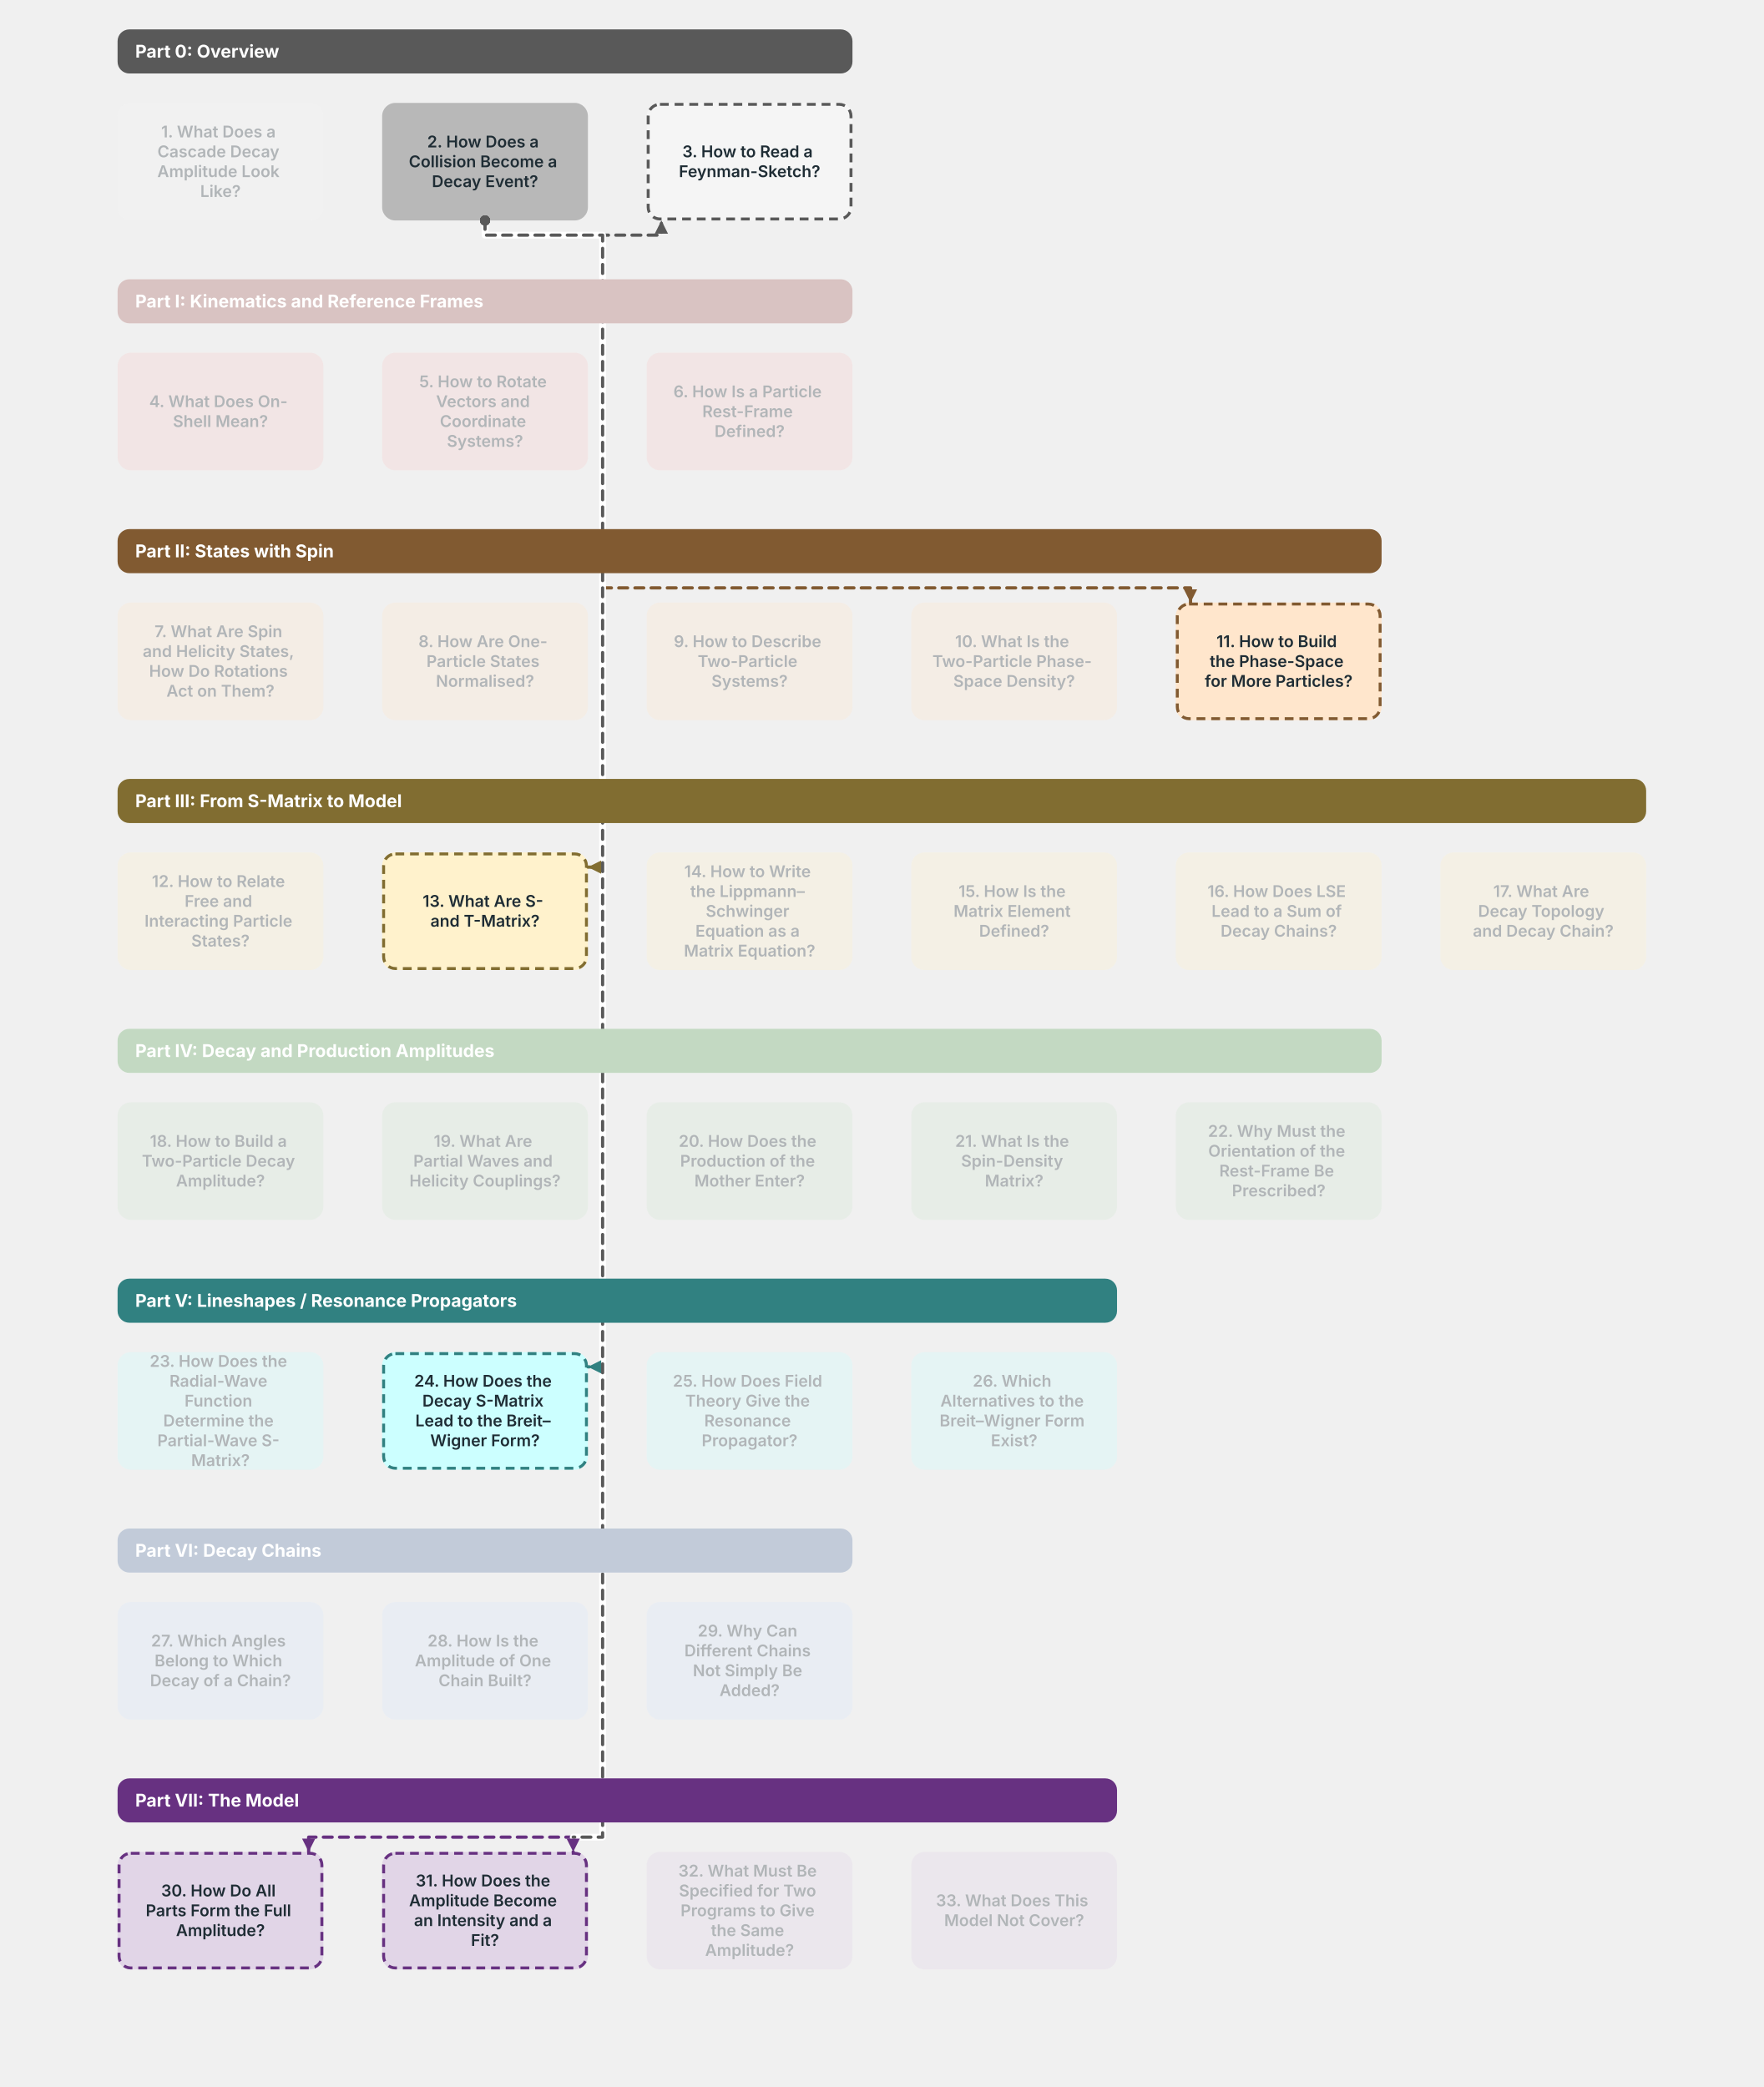
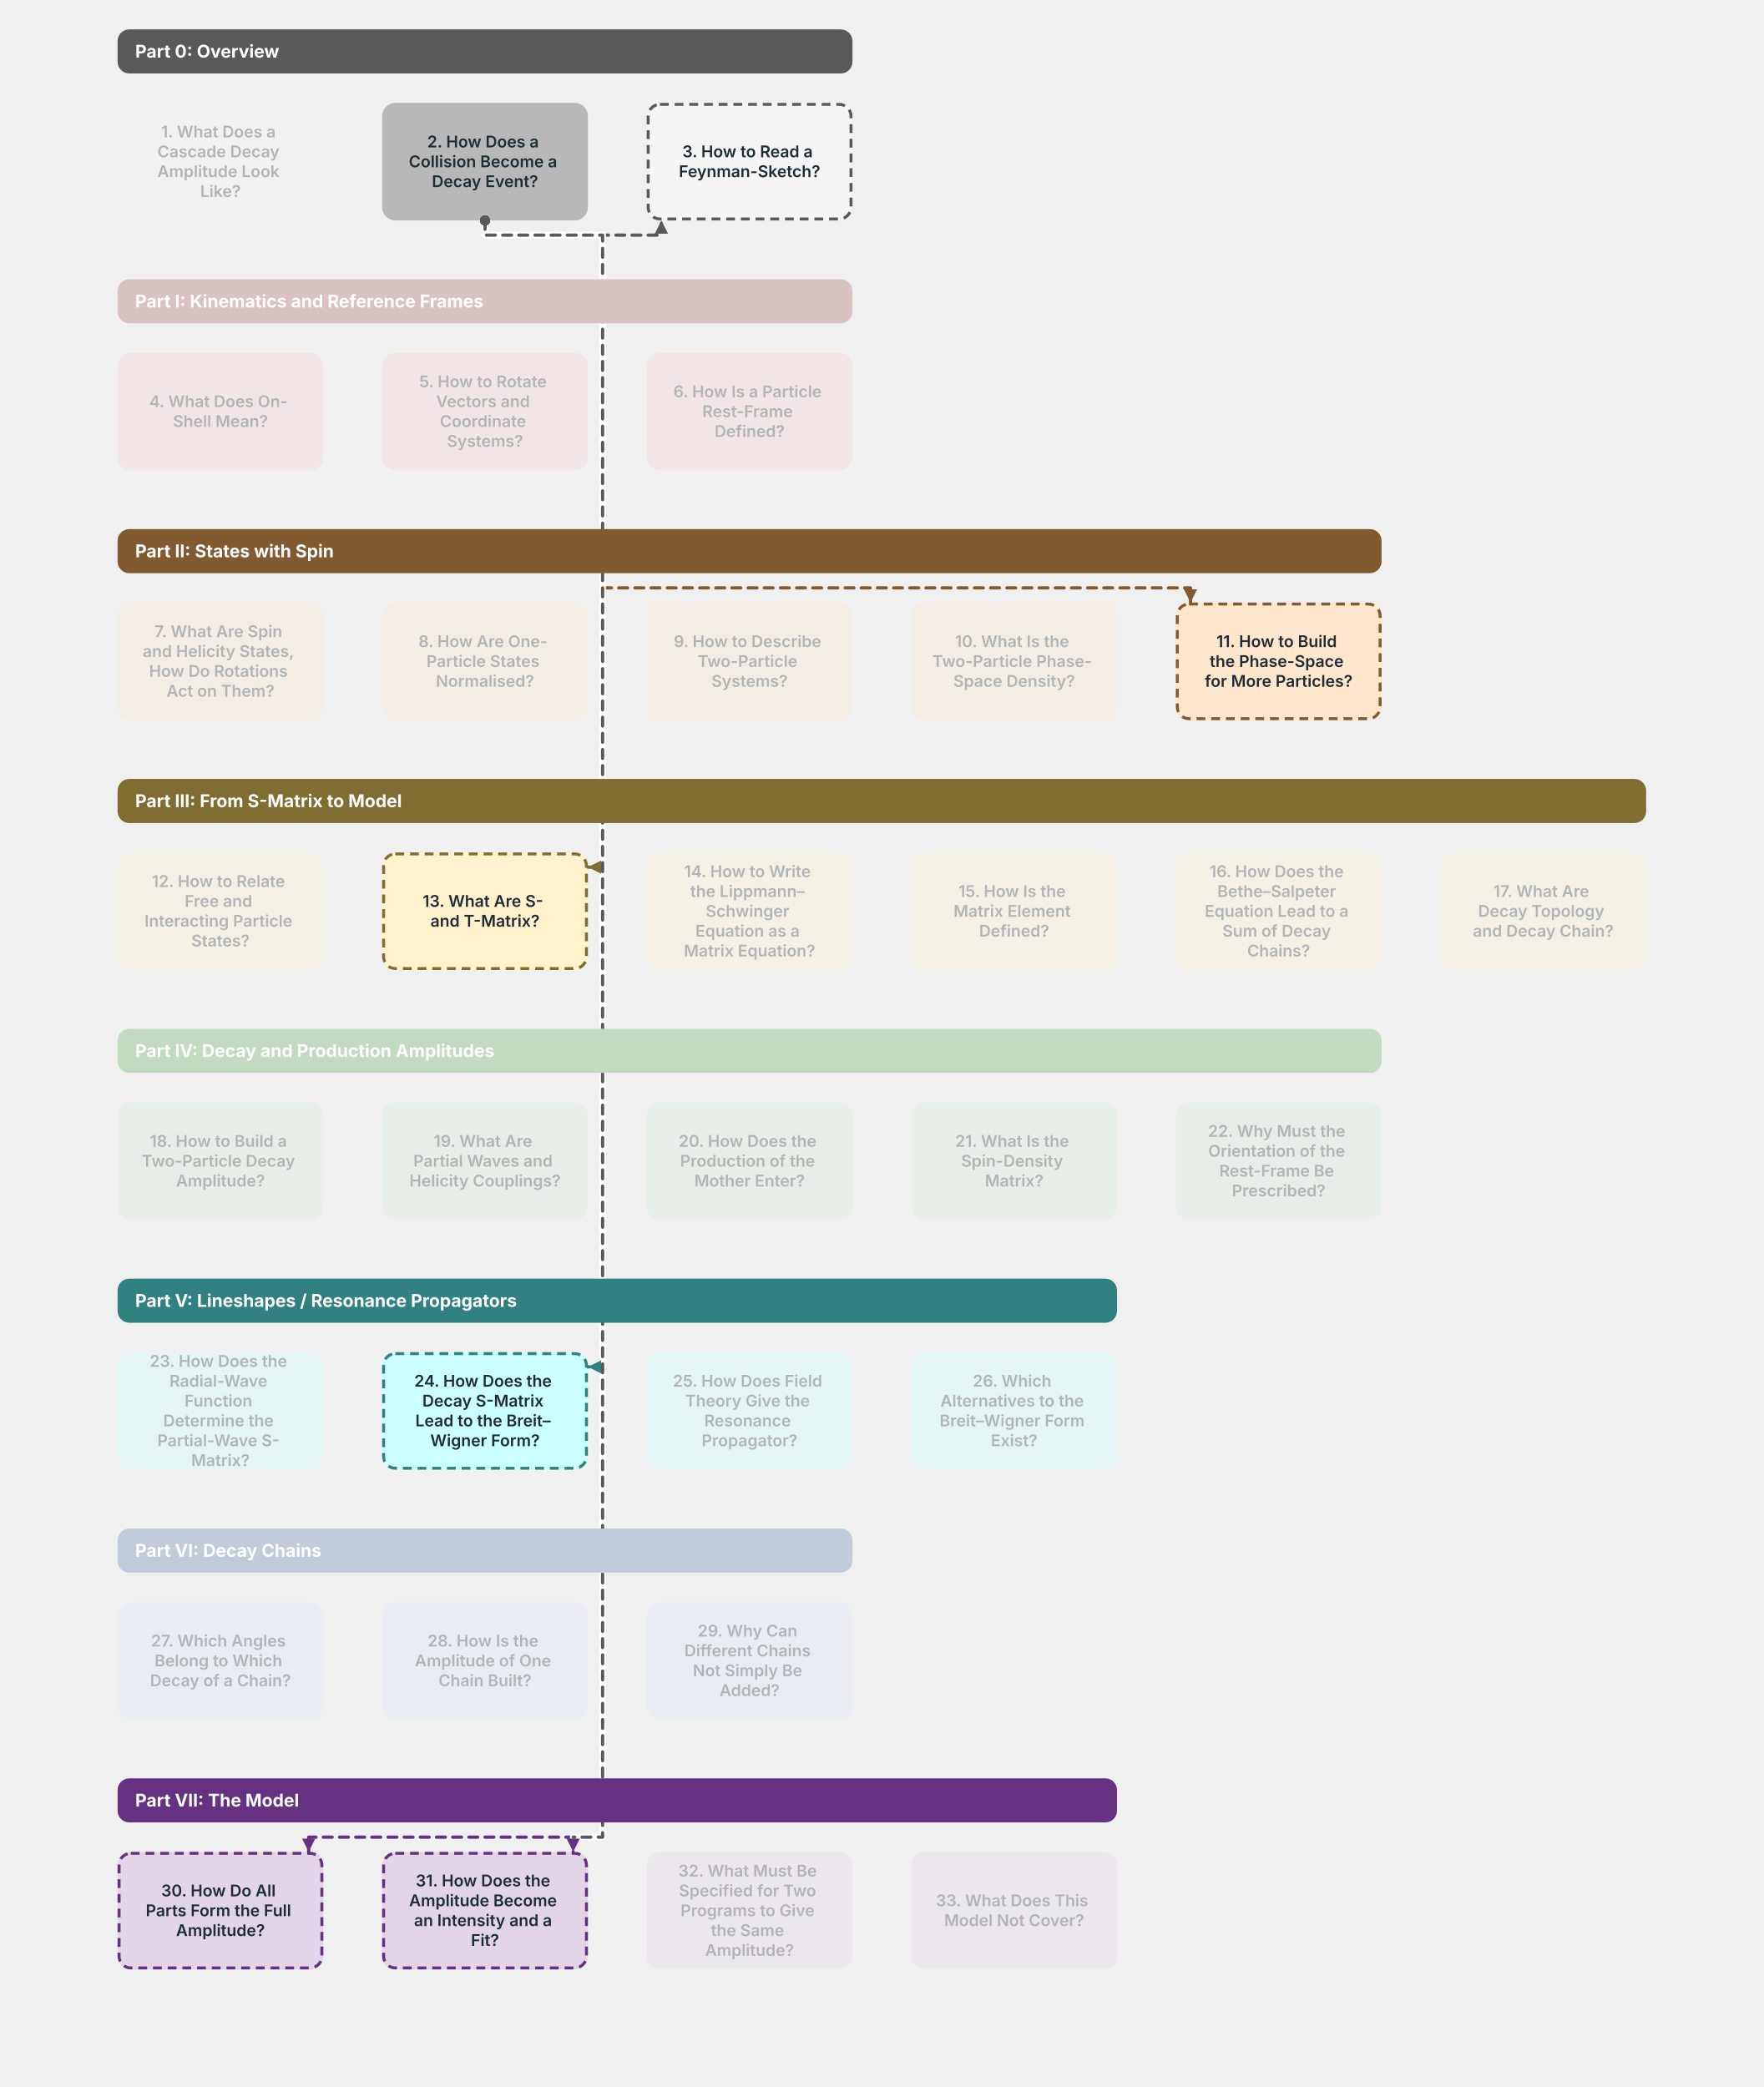
<svg xmlns="http://www.w3.org/2000/svg" viewBox="0 0 1200 1420" width="1200" height="1420" role="img" aria-label="Flow chart of the FAQ">
  <style>text{font-family:Inter,"Source Sans 3","Noto Sans","DejaVu Sans",sans-serif;font-size:11px;font-weight:600}.bar-title{font-size:12px;font-weight:700}</style>
  <g class="card" data-n="1" opacity="0.3">
    <rect class="card-bg" data-n="1" x="80" y="70" width="140" height="80" rx="9" fill="#F5F5F5" />
    <text fill="#1f2d35" text-anchor="middle">
      <tspan x="150" y="93.5">1. What Does a</tspan>
      <tspan x="150" y="107.0">Cascade Decay</tspan>
      <tspan x="150" y="120.5">Amplitude Look</tspan>
      <tspan x="150" y="134.0">Like?</tspan>
    </text>
  </g>
  <g class="card" data-n="2" opacity="1">
    <rect class="card-bg" data-n="2" x="260" y="70" width="140" height="80" rx="9" fill="#B8B8B8" />
    <text fill="#1f2d35" text-anchor="middle">
      <tspan x="330" y="100.3">2. How Does a</tspan>
      <tspan x="330" y="113.8">Collision Become a</tspan>
      <tspan x="330" y="127.3">Decay Event?</tspan>
    </text>
  </g>
  <g class="card" data-n="3" opacity="1">
    <rect class="card-bg" data-n="3" x="440" y="70" width="140" height="80" rx="9" fill="#F5F5F5" />
    <rect class="frame see" data-n="3" x="441" y="71" width="138" height="78" rx="8" fill="none" stroke="#595959" stroke-width="2" stroke-dasharray="6 4" />
    <text fill="#1f2d35" text-anchor="middle">
      <tspan x="510" y="107.0">3. How to Read a</tspan>
      <tspan x="510" y="120.5">Feynman-Sketch?</tspan>
    </text>
  </g>
  <g class="card" data-n="4" opacity="0.3">
    <rect class="card-bg" data-n="4" x="80" y="240" width="140" height="80" rx="9" fill="#F8CECC" />
    <text fill="#1f2d35" text-anchor="middle">
      <tspan x="150" y="277.0">4. What Does On-</tspan>
      <tspan x="150" y="290.5">Shell Mean?</tspan>
    </text>
  </g>
  <g class="card" data-n="5" opacity="0.3">
    <rect class="card-bg" data-n="5" x="260" y="240" width="140" height="80" rx="9" fill="#F8CECC" />
    <text fill="#1f2d35" text-anchor="middle">
      <tspan x="330" y="263.5">5. How to Rotate</tspan>
      <tspan x="330" y="277.0">Vectors and</tspan>
      <tspan x="330" y="290.5">Coordinate</tspan>
      <tspan x="330" y="304.0">Systems?</tspan>
    </text>
  </g>
  <g class="card" data-n="6" opacity="0.3">
    <rect class="card-bg" data-n="6" x="440" y="240" width="140" height="80" rx="9" fill="#F8CECC" />
    <text fill="#1f2d35" text-anchor="middle">
      <tspan x="510" y="270.3">6. How Is a Particle</tspan>
      <tspan x="510" y="283.8">Rest-Frame</tspan>
      <tspan x="510" y="297.3">Defined?</tspan>
    </text>
  </g>
  <g class="card" data-n="7" opacity="0.3">
    <rect class="card-bg" data-n="7" x="80" y="410" width="140" height="80" rx="9" fill="#FFE6CC" />
    <text fill="#1f2d35" text-anchor="middle">
      <tspan x="150" y="433.5">7. What Are Spin</tspan>
      <tspan x="150" y="447.0">and Helicity States,</tspan>
      <tspan x="150" y="460.5">How Do Rotations</tspan>
      <tspan x="150" y="474.0">Act on Them?</tspan>
    </text>
  </g>
  <g class="card" data-n="8" opacity="0.3">
    <rect class="card-bg" data-n="8" x="260" y="410" width="140" height="80" rx="9" fill="#FFE6CC" />
    <text fill="#1f2d35" text-anchor="middle">
      <tspan x="330" y="440.3">8. How Are One-</tspan>
      <tspan x="330" y="453.8">Particle States</tspan>
      <tspan x="330" y="467.3">Normalised?</tspan>
    </text>
  </g>
  <g class="card" data-n="9" opacity="0.3">
    <rect class="card-bg" data-n="9" x="440" y="410" width="140" height="80" rx="9" fill="#FFE6CC" />
    <text fill="#1f2d35" text-anchor="middle">
      <tspan x="510" y="440.3">9. How to Describe</tspan>
      <tspan x="510" y="453.8">Two-Particle</tspan>
      <tspan x="510" y="467.3">Systems?</tspan>
    </text>
  </g>
  <g class="card" data-n="10" opacity="0.3">
    <rect class="card-bg" data-n="10" x="620" y="410" width="140" height="80" rx="9" fill="#FFE6CC" />
    <text fill="#1f2d35" text-anchor="middle">
      <tspan x="690" y="440.3">10. What Is the</tspan>
      <tspan x="690" y="453.8">Two-Particle Phase-</tspan>
      <tspan x="690" y="467.3">Space Density?</tspan>
    </text>
  </g>
  <g class="card" data-n="11" opacity="1">
    <rect class="card-bg" data-n="11" x="800" y="410" width="140" height="80" rx="9" fill="#FFE6CC" />
    <rect class="frame see" data-n="11" x="801" y="411" width="138" height="78" rx="8" fill="none" stroke="#815A31" stroke-width="2" stroke-dasharray="6 4" />
    <text fill="#1f2d35" text-anchor="middle">
      <tspan x="870" y="440.3">11. How to Build</tspan>
      <tspan x="870" y="453.8">the Phase-Space</tspan>
      <tspan x="870" y="467.3">for More Particles?</tspan>
    </text>
  </g>
  <g class="card" data-n="12" opacity="0.3">
    <rect class="card-bg" data-n="12" x="80" y="580" width="140" height="80" rx="9" fill="#FFF2CC" />
    <text fill="#1f2d35" text-anchor="middle">
      <tspan x="150" y="603.5">12. How to Relate</tspan>
      <tspan x="150" y="617.0">Free and</tspan>
      <tspan x="150" y="630.5">Interacting Particle</tspan>
      <tspan x="150" y="644.0">States?</tspan>
    </text>
  </g>
  <g class="card" data-n="13" opacity="1">
    <rect class="card-bg" data-n="13" x="260" y="580" width="140" height="80" rx="9" fill="#FFF2CC" />
    <rect class="frame see" data-n="13" x="261" y="581" width="138" height="78" rx="8" fill="none" stroke="#816D31" stroke-width="2" stroke-dasharray="6 4" />
    <text fill="#1f2d35" text-anchor="middle">
      <tspan x="330" y="617.0">13. What Are S-</tspan>
      <tspan x="330" y="630.5">and T-Matrix?</tspan>
    </text>
  </g>
  <g class="card" data-n="14" opacity="0.3">
    <rect class="card-bg" data-n="14" x="440" y="580" width="140" height="80" rx="9" fill="#FFF2CC" />
    <text fill="#1f2d35" text-anchor="middle">
      <tspan x="510" y="596.8">14. How to Write</tspan>
      <tspan x="510" y="610.3">the Lippmann–</tspan>
      <tspan x="510" y="623.8">Schwinger</tspan>
      <tspan x="510" y="637.3">Equation as a</tspan>
      <tspan x="510" y="650.8">Matrix Equation?</tspan>
    </text>
  </g>
  <g class="card" data-n="15" opacity="0.3">
    <rect class="card-bg" data-n="15" x="620" y="580" width="140" height="80" rx="9" fill="#FFF2CC" />
    <text fill="#1f2d35" text-anchor="middle">
      <tspan x="690" y="610.3">15. How Is the</tspan>
      <tspan x="690" y="623.8">Matrix Element</tspan>
      <tspan x="690" y="637.3">Defined?</tspan>
    </text>
  </g>
  <g class="card" data-n="16" opacity="0.3">
    <rect class="card-bg" data-n="16" x="800" y="580" width="140" height="80" rx="9" fill="#FFF2CC" />
    <text fill="#1f2d35" text-anchor="middle">
-       <tspan x="870" y="610.3">16. How Does LSE</tspan>
-       <tspan x="870" y="623.8">Lead to a Sum of</tspan>
-       <tspan x="870" y="637.3">Decay Chains?</tspan>
+       <tspan x="870" y="596.8">16. How Does the</tspan>
+       <tspan x="870" y="610.3">Bethe–Salpeter</tspan>
+       <tspan x="870" y="623.8">Equation Lead to a</tspan>
+       <tspan x="870" y="637.3">Sum of Decay</tspan>
+       <tspan x="870" y="650.8">Chains?</tspan>
    </text>
  </g>
  <g class="card" data-n="17" opacity="0.3">
    <rect class="card-bg" data-n="17" x="980" y="580" width="140" height="80" rx="9" fill="#FFF2CC" />
    <text fill="#1f2d35" text-anchor="middle">
      <tspan x="1050" y="610.3">17. What Are</tspan>
      <tspan x="1050" y="623.8">Decay Topology</tspan>
      <tspan x="1050" y="637.3">and Decay Chain?</tspan>
    </text>
  </g>
  <g class="card" data-n="18" opacity="0.3">
    <rect class="card-bg" data-n="18" x="80" y="750" width="140" height="80" rx="9" fill="#D5E8D4" />
    <text fill="#1f2d35" text-anchor="middle">
      <tspan x="150" y="780.3">18. How to Build a</tspan>
      <tspan x="150" y="793.8">Two-Particle Decay</tspan>
      <tspan x="150" y="807.3">Amplitude?</tspan>
    </text>
  </g>
  <g class="card" data-n="19" opacity="0.3">
    <rect class="card-bg" data-n="19" x="260" y="750" width="140" height="80" rx="9" fill="#D5E8D4" />
    <text fill="#1f2d35" text-anchor="middle">
      <tspan x="330" y="780.3">19. What Are</tspan>
      <tspan x="330" y="793.8">Partial Waves and</tspan>
      <tspan x="330" y="807.3">Helicity Couplings?</tspan>
    </text>
  </g>
  <g class="card" data-n="20" opacity="0.3">
    <rect class="card-bg" data-n="20" x="440" y="750" width="140" height="80" rx="9" fill="#D5E8D4" />
    <text fill="#1f2d35" text-anchor="middle">
      <tspan x="510" y="780.3">20. How Does the</tspan>
      <tspan x="510" y="793.8">Production of the</tspan>
      <tspan x="510" y="807.3">Mother Enter?</tspan>
    </text>
  </g>
  <g class="card" data-n="21" opacity="0.3">
    <rect class="card-bg" data-n="21" x="620" y="750" width="140" height="80" rx="9" fill="#D5E8D4" />
    <text fill="#1f2d35" text-anchor="middle">
      <tspan x="690" y="780.3">21. What Is the</tspan>
      <tspan x="690" y="793.8">Spin-Density</tspan>
      <tspan x="690" y="807.3">Matrix?</tspan>
    </text>
  </g>
  <g class="card" data-n="22" opacity="0.3">
    <rect class="card-bg" data-n="22" x="800" y="750" width="140" height="80" rx="9" fill="#D5E8D4" />
    <text fill="#1f2d35" text-anchor="middle">
      <tspan x="870" y="773.5">22. Why Must the</tspan>
      <tspan x="870" y="787.0">Orientation of the</tspan>
      <tspan x="870" y="800.5">Rest-Frame Be</tspan>
      <tspan x="870" y="814.0">Prescribed?</tspan>
    </text>
  </g>
  <g class="card" data-n="23" opacity="0.3">
    <rect class="card-bg" data-n="23" x="80" y="920" width="140" height="80" rx="9" fill="#CCFFFF" />
    <text fill="#1f2d35" text-anchor="middle">
      <tspan x="150" y="930.0">23. How Does the</tspan>
      <tspan x="150" y="943.5">Radial-Wave</tspan>
      <tspan x="150" y="957.0">Function</tspan>
      <tspan x="150" y="970.5">Determine the</tspan>
      <tspan x="150" y="984.0">Partial-Wave S-</tspan>
      <tspan x="150" y="997.5">Matrix?</tspan>
    </text>
  </g>
  <g class="card" data-n="24" opacity="1">
    <rect class="card-bg" data-n="24" x="260" y="920" width="140" height="80" rx="9" fill="#CCFFFF" />
    <rect class="frame see" data-n="24" x="261" y="921" width="138" height="78" rx="8" fill="none" stroke="#318181" stroke-width="2" stroke-dasharray="6 4" />
    <text fill="#1f2d35" text-anchor="middle">
      <tspan x="330" y="943.5">24. How Does the</tspan>
      <tspan x="330" y="957.0">Decay S-Matrix</tspan>
      <tspan x="330" y="970.5">Lead to the Breit–</tspan>
      <tspan x="330" y="984.0">Wigner Form?</tspan>
    </text>
  </g>
  <g class="card" data-n="25" opacity="0.3">
    <rect class="card-bg" data-n="25" x="440" y="920" width="140" height="80" rx="9" fill="#CCFFFF" />
    <text fill="#1f2d35" text-anchor="middle">
      <tspan x="510" y="943.5">25. How Does Field</tspan>
      <tspan x="510" y="957.0">Theory Give the</tspan>
      <tspan x="510" y="970.5">Resonance</tspan>
      <tspan x="510" y="984.0">Propagator?</tspan>
    </text>
  </g>
  <g class="card" data-n="26" opacity="0.3">
    <rect class="card-bg" data-n="26" x="620" y="920" width="140" height="80" rx="9" fill="#CCFFFF" />
    <text fill="#1f2d35" text-anchor="middle">
      <tspan x="690" y="943.5">26. Which</tspan>
      <tspan x="690" y="957.0">Alternatives to the</tspan>
      <tspan x="690" y="970.5">Breit–Wigner Form</tspan>
      <tspan x="690" y="984.0">Exist?</tspan>
    </text>
  </g>
  <g class="card" data-n="27" opacity="0.3">
    <rect class="card-bg" data-n="27" x="80" y="1090" width="140" height="80" rx="9" fill="#DAE8FC" />
    <text fill="#1f2d35" text-anchor="middle">
      <tspan x="150" y="1120.3">27. Which Angles</tspan>
      <tspan x="150" y="1133.8">Belong to Which</tspan>
      <tspan x="150" y="1147.3">Decay of a Chain?</tspan>
    </text>
  </g>
  <g class="card" data-n="28" opacity="0.3">
    <rect class="card-bg" data-n="28" x="260" y="1090" width="140" height="80" rx="9" fill="#DAE8FC" />
    <text fill="#1f2d35" text-anchor="middle">
      <tspan x="330" y="1120.3">28. How Is the</tspan>
      <tspan x="330" y="1133.8">Amplitude of One</tspan>
      <tspan x="330" y="1147.3">Chain Built?</tspan>
    </text>
  </g>
  <g class="card" data-n="29" opacity="0.3">
    <rect class="card-bg" data-n="29" x="440" y="1090" width="140" height="80" rx="9" fill="#DAE8FC" />
    <text fill="#1f2d35" text-anchor="middle">
      <tspan x="510" y="1113.5">29. Why Can</tspan>
      <tspan x="510" y="1127.0">Different Chains</tspan>
      <tspan x="510" y="1140.5">Not Simply Be</tspan>
      <tspan x="510" y="1154.0">Added?</tspan>
    </text>
  </g>
  <g class="card" data-n="30" opacity="1">
    <rect class="card-bg" data-n="30" x="80" y="1260" width="140" height="80" rx="9" fill="#E1D5E7" />
    <rect class="frame see" data-n="30" x="81" y="1261" width="138" height="78" rx="8" fill="none" stroke="#673181" stroke-width="2" stroke-dasharray="6 4" />
    <text fill="#1f2d35" text-anchor="middle">
      <tspan x="150" y="1290.3">30. How Do All</tspan>
      <tspan x="150" y="1303.8">Parts Form the Full</tspan>
      <tspan x="150" y="1317.3">Amplitude?</tspan>
    </text>
  </g>
  <g class="card" data-n="31" opacity="1">
    <rect class="card-bg" data-n="31" x="260" y="1260" width="140" height="80" rx="9" fill="#E1D5E7" />
    <rect class="frame see" data-n="31" x="261" y="1261" width="138" height="78" rx="8" fill="none" stroke="#673181" stroke-width="2" stroke-dasharray="6 4" />
    <text fill="#1f2d35" text-anchor="middle">
      <tspan x="330" y="1283.5">31. How Does the</tspan>
      <tspan x="330" y="1297.0">Amplitude Become</tspan>
      <tspan x="330" y="1310.5">an Intensity and a</tspan>
      <tspan x="330" y="1324.0">Fit?</tspan>
    </text>
  </g>
  <g class="card" data-n="32" opacity="0.3">
    <rect class="card-bg" data-n="32" x="440" y="1260" width="140" height="80" rx="9" fill="#E1D5E7" />
    <text fill="#1f2d35" text-anchor="middle">
      <tspan x="510" y="1276.8">32. What Must Be</tspan>
      <tspan x="510" y="1290.3">Specified for Two</tspan>
      <tspan x="510" y="1303.8">Programs to Give</tspan>
      <tspan x="510" y="1317.3">the Same</tspan>
      <tspan x="510" y="1330.8">Amplitude?</tspan>
    </text>
  </g>
  <g class="card" data-n="33" opacity="0.3">
    <rect class="card-bg" data-n="33" x="620" y="1260" width="140" height="80" rx="9" fill="#E1D5E7" />
    <text fill="#1f2d35" text-anchor="middle">
      <tspan x="690" y="1297.0">33. What Does This</tspan>
      <tspan x="690" y="1310.5">Model Not Cover?</tspan>
    </text>
  </g>
  <g class="lines" fill="none" stroke-linejoin="round" stroke-linecap="round">
    <path class="see" data-card="3" data-from="2" data-to="3" d="M330 150 L330 160 L450 160 L450 150" stroke="#595959" stroke-width="2.2" stroke-dasharray="6 5" />
    <path class="see" data-card="24" data-from="2" data-to="24" d="M330 150 L330 160 L410 160 L410 930 L400 930" stroke="#318181" stroke-width="2.2" stroke-dasharray="6 5" />
    <path class="see" data-card="30" data-from="2" data-to="30" d="M330 150 L330 160 L410 160 L410 1250 L210 1250 L210 1260" stroke="#673181" stroke-width="2.2" stroke-dasharray="6 5" />
    <path class="see" data-card="13" data-from="2" data-to="13" d="M330 150 L330 160 L410 160 L410 590 L400 590" stroke="#816D31" stroke-width="2.2" stroke-dasharray="6 5" />
    <path class="see" data-card="11" data-from="2" data-to="11" d="M330 150 L330 160 L410 160 L410 400 L810 400 L810 410" stroke="#815A31" stroke-width="2.2" stroke-dasharray="6 5" />
    <path class="see" data-card="31" data-from="2" data-to="31" d="M330 150 L330 160 L410 160 L410 1250 L390 1250 L390 1260" stroke="#673181" stroke-width="2.2" stroke-dasharray="6 5" />
    <path class="trunk-under" d="M330 150 L330 160 L410 160 L410 1250 L390 1250" stroke="#fff" stroke-width="4.6" />
    <path class="trunk" d="M330 150 L330 160 L410 160 L410 1250 L390 1250" stroke="#595959" stroke-width="2.2" stroke-dasharray="6 5" />
    <polygon class="arrow" data-card="3" points="450,150 454.5,159 445.5,159" fill="#595959" stroke="none" />
    <polygon class="arrow" data-card="24" points="400,930 409,925.5 409,934.5" fill="#318181" stroke="none" />
    <polygon class="arrow" data-card="30" points="210,1260 205.5,1251 214.5,1251" fill="#673181" stroke="none" />
    <polygon class="arrow" data-card="13" points="400,590 409,585.5 409,594.5" fill="#816D31" stroke="none" />
    <polygon class="arrow" data-card="11" points="810,410 805.5,401 814.5,401" fill="#815A31" stroke="none" />
    <polygon class="arrow" data-card="31" points="390,1260 385.5,1251 394.5,1251" fill="#673181" stroke="none" />
    <circle class="start" data-card="3" cx="330" cy="150" r="3.4" fill="#595959" stroke="none" />
    <circle class="start" data-card="24" cx="330" cy="150" r="3.4" fill="#595959" stroke="none" />
    <circle class="start" data-card="30" cx="330" cy="150" r="3.4" fill="#595959" stroke="none" />
    <circle class="start" data-card="13" cx="330" cy="150" r="3.4" fill="#595959" stroke="none" />
    <circle class="start" data-card="11" cx="330" cy="150" r="3.4" fill="#595959" stroke="none" />
    <circle class="start" data-card="31" cx="330" cy="150" r="3.4" fill="#595959" stroke="none" />
  </g>
  <g class="bar" data-part="0" opacity="1">
    <rect x="80" y="20" width="500" height="30" rx="8" fill="#595959" />
    <text class="bar-title" x="92" y="39.2" fill="#fff">Part 0: Overview</text>
  </g>
  <rect class="bar-underlay" x="80" y="190" width="500" height="30" rx="8" fill="#fff" />
  <g class="bar" data-part="1" opacity="0.3">
    <rect x="80" y="190" width="500" height="30" rx="8" fill="#813531" />
    <text class="bar-title" x="92" y="209.2" fill="#fff">Part I: Kinematics and Reference Frames</text>
  </g>
  <g class="bar" data-part="2" opacity="1">
    <rect x="80" y="360" width="860" height="30" rx="8" fill="#815A31" />
    <text class="bar-title" x="92" y="379.2" fill="#fff">Part II: States with Spin</text>
  </g>
  <g class="bar" data-part="3" opacity="1">
    <rect x="80" y="530" width="1040" height="30" rx="8" fill="#816D31" />
    <text class="bar-title" x="92" y="549.2" fill="#fff">Part III: From S-Matrix to Model</text>
  </g>
  <rect class="bar-underlay" x="80" y="700" width="860" height="30" rx="8" fill="#fff" />
  <g class="bar" data-part="4" opacity="0.3">
    <rect x="80" y="700" width="860" height="30" rx="8" fill="#358131" />
    <text class="bar-title" x="92" y="719.2" fill="#fff">Part IV: Decay and Production Amplitudes</text>
  </g>
  <g class="bar" data-part="5" opacity="1">
    <rect x="80" y="870" width="680" height="30" rx="8" fill="#318181" />
    <text class="bar-title" x="92" y="889.2" fill="#fff">Part V: Lineshapes / Resonance Propagators</text>
  </g>
  <rect class="bar-underlay" x="80" y="1040" width="500" height="30" rx="8" fill="#fff" />
  <g class="bar" data-part="6" opacity="0.3">
    <rect x="80" y="1040" width="500" height="30" rx="8" fill="#315281" />
    <text class="bar-title" x="92" y="1059.2" fill="#fff">Part VI: Decay Chains</text>
  </g>
  <g class="bar" data-part="7" opacity="1">
    <rect x="80" y="1210" width="680" height="30" rx="8" fill="#673181" />
    <text class="bar-title" x="92" y="1229.2" fill="#fff">Part VII: The Model</text>
  </g>
</svg>
